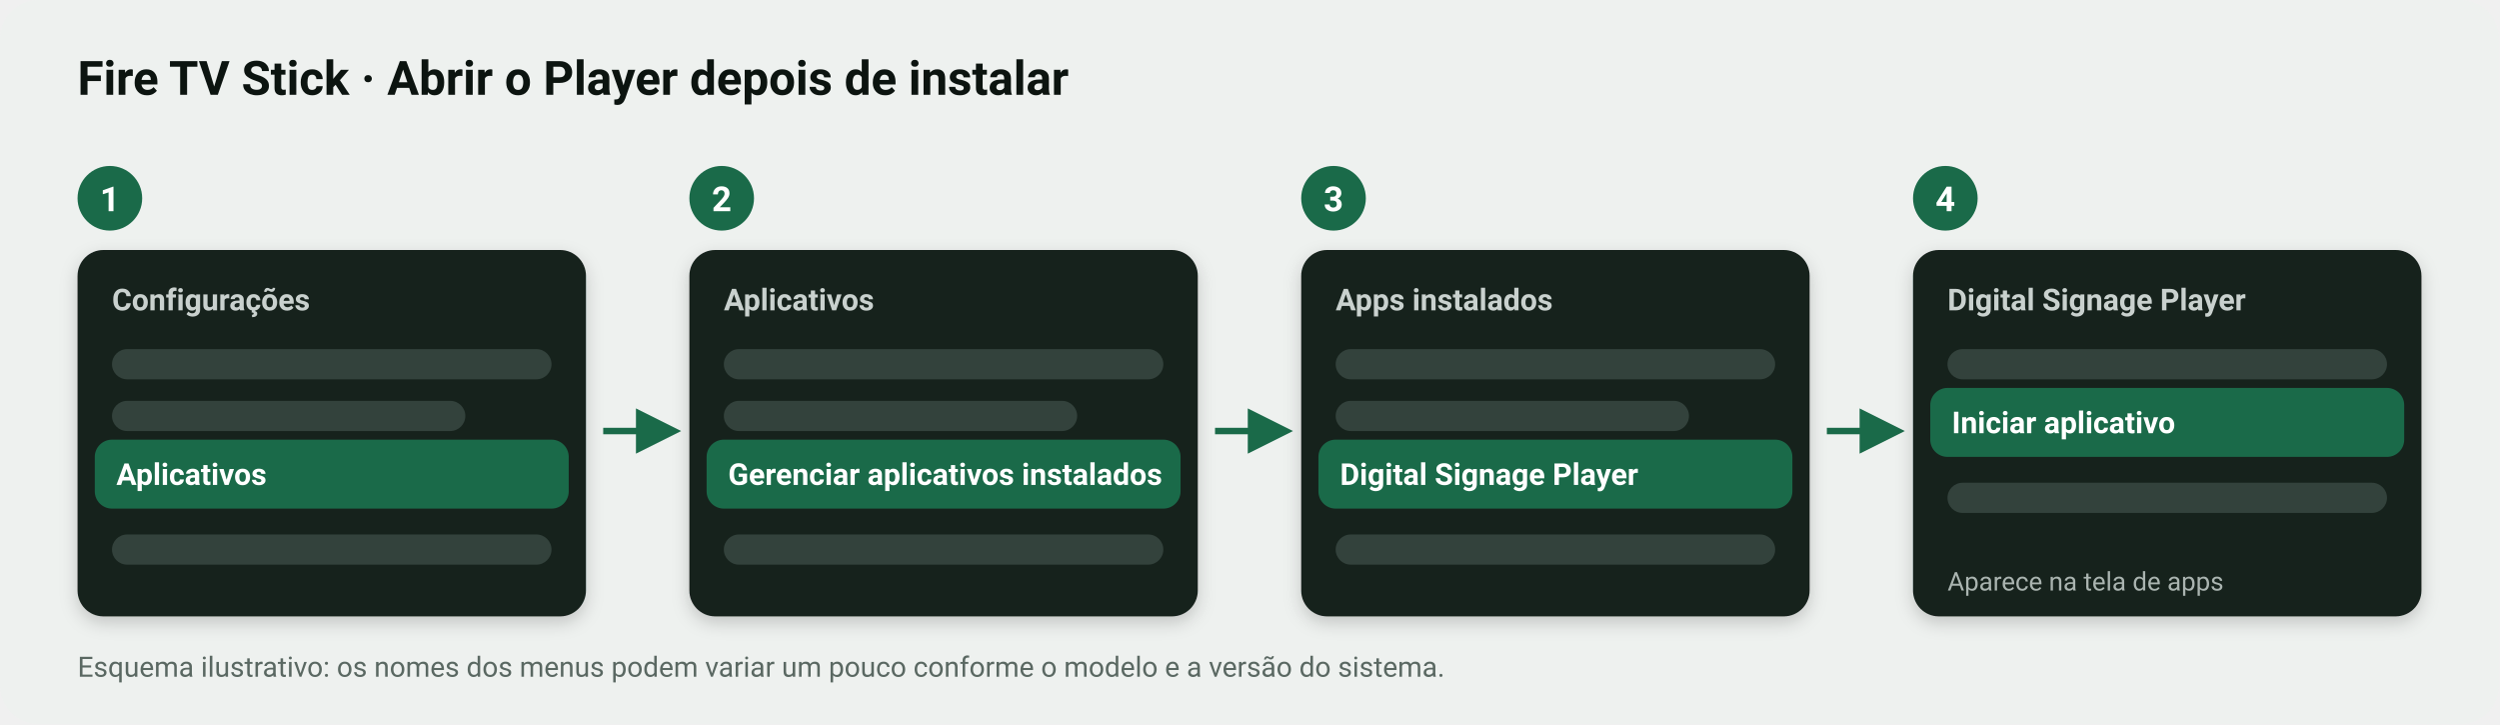
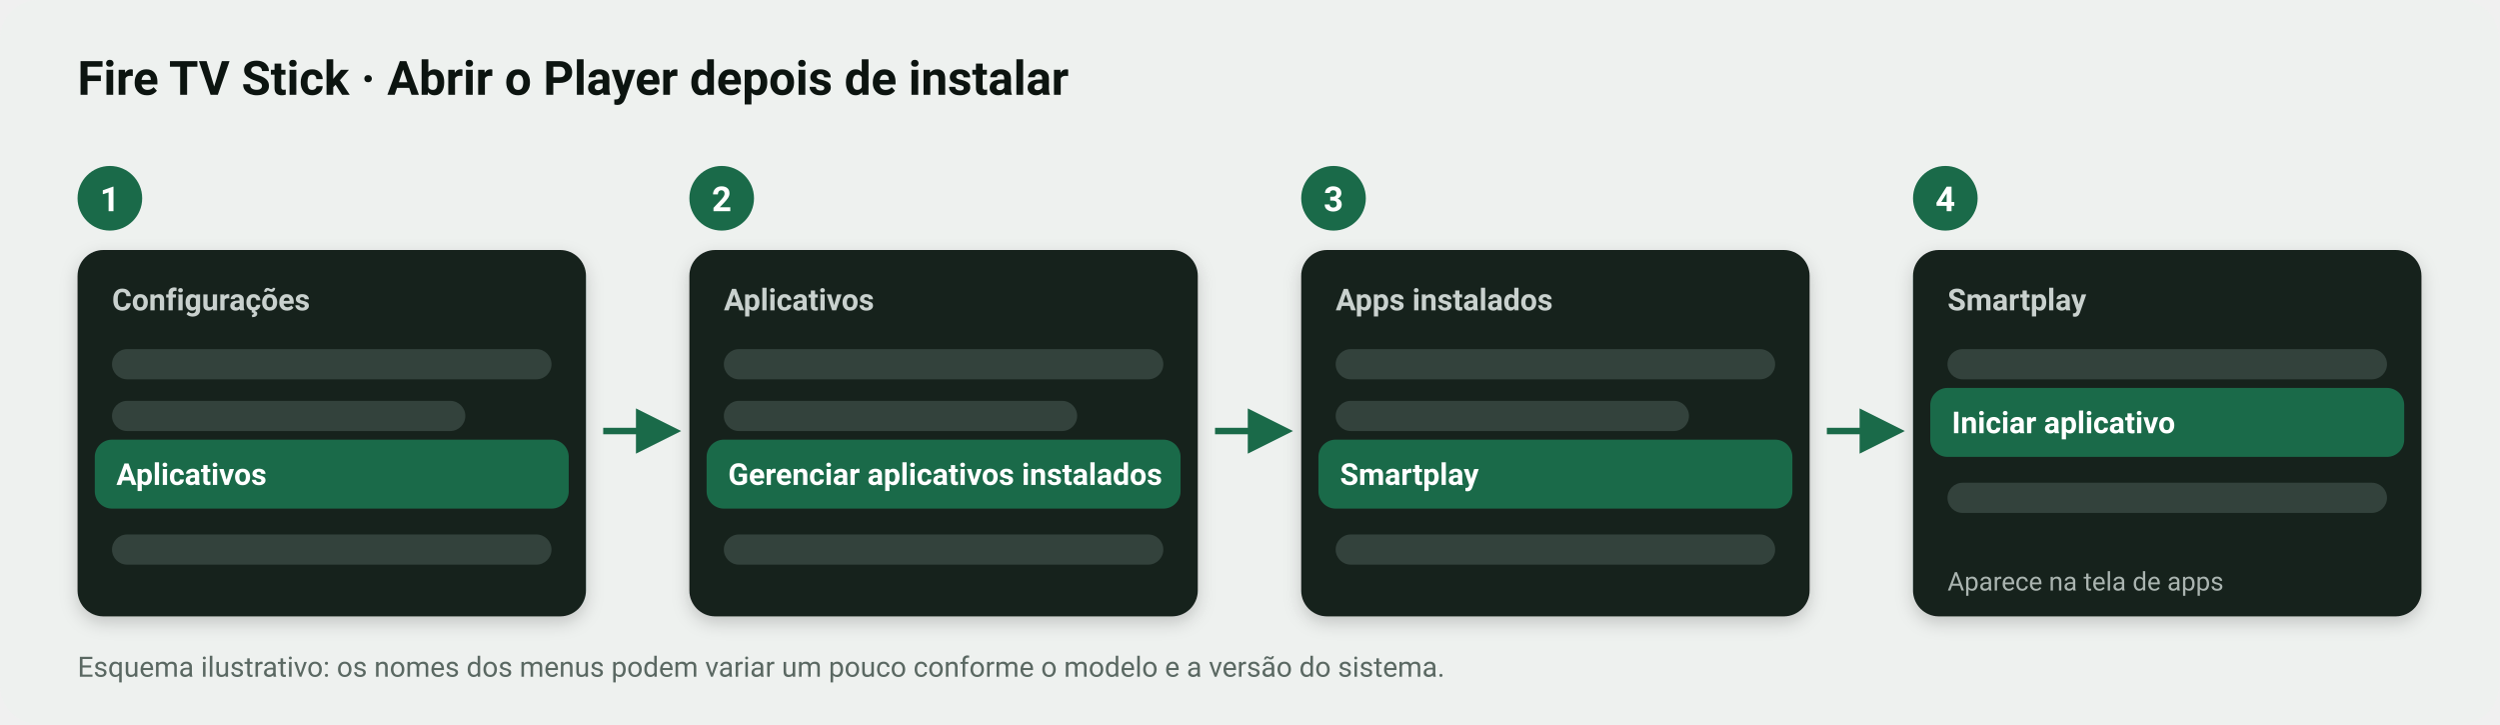
<svg xmlns="http://www.w3.org/2000/svg" viewBox="0 0 1160 336" width="1160" height="336" font-family="'Segoe UI', Roboto, 'Helvetica Neue', Arial, sans-serif">
  <defs>
    <marker id="arrow" viewBox="0 0 10 10" refX="8" refY="5" markerWidth="7" markerHeight="7" orient="auto-start-reverse">
      <path d="M0 0 L10 5 L0 10 z" fill="#1a6a49" />
    </marker>
    <filter id="shadow" x="-10%" y="-10%" width="130%" height="140%">
      <feDropShadow dx="0" dy="3" stdDeviation="4" flood-color="#06120d" flood-opacity=".18" />
    </filter>
  </defs>
  <rect width="1160" height="336" rx="18" fill="#eef1ef" />
  <text x="36" y="44" font-size="22" font-weight="700" fill="#0c1410" text-anchor="start">Fire TV Stick · Abrir o Player depois de instalar</text>
  <circle cx="51" cy="92" r="15" fill="#1a6a49" />
  <text x="51" y="98" font-size="16" font-weight="700" fill="#ffffff" text-anchor="middle">1</text>
  <rect x="36" y="116" width="236" height="170" rx="12" fill="#16201c" filter="url(#shadow)" />
  <text x="52" y="144" font-size="14" font-weight="700" fill="#c9d1ce" text-anchor="start">Configurações</text>
  <rect x="52" y="162" width="204" height="14" rx="7" fill="#33423c" />
  <rect x="52" y="186" width="164" height="14" rx="7" fill="#33423c" />
  <rect x="44" y="204" width="220" height="32" rx="8" fill="#1a6a49" />
  <text x="54" y="225" font-size="14" font-weight="700" fill="#ffffff" text-anchor="start">Aplicativos</text>
  <rect x="52" y="248" width="204" height="14" rx="7" fill="#33423c" />
  <line x1="280" y1="200" x2="312" y2="200" stroke="#1a6a49" stroke-width="3" marker-end="url(#arrow)" />
  <circle cx="335" cy="92" r="15" fill="#1a6a49" />
  <text x="335" y="98" font-size="16" font-weight="700" fill="#ffffff" text-anchor="middle">2</text>
  <rect x="320" y="116" width="236" height="170" rx="12" fill="#16201c" filter="url(#shadow)" />
  <text x="336" y="144" font-size="14" font-weight="700" fill="#c9d1ce" text-anchor="start">Aplicativos</text>
  <rect x="336" y="162" width="204" height="14" rx="7" fill="#33423c" />
  <rect x="336" y="186" width="164" height="14" rx="7" fill="#33423c" />
  <rect x="328" y="204" width="220" height="32" rx="8" fill="#1a6a49" />
  <text x="338" y="225" font-size="14" font-weight="700" fill="#ffffff" text-anchor="start">Gerenciar aplicativos instalados</text>
  <rect x="336" y="248" width="204" height="14" rx="7" fill="#33423c" />
  <line x1="564" y1="200" x2="596" y2="200" stroke="#1a6a49" stroke-width="3" marker-end="url(#arrow)" />
  <circle cx="619" cy="92" r="15" fill="#1a6a49" />
  <text x="619" y="98" font-size="16" font-weight="700" fill="#ffffff" text-anchor="middle">3</text>
  <rect x="604" y="116" width="236" height="170" rx="12" fill="#16201c" filter="url(#shadow)" />
  <text x="620" y="144" font-size="14" font-weight="700" fill="#c9d1ce" text-anchor="start">Apps instalados</text>
  <rect x="620" y="162" width="204" height="14" rx="7" fill="#33423c" />
  <rect x="620" y="186" width="164" height="14" rx="7" fill="#33423c" />
  <rect x="612" y="204" width="220" height="32" rx="8" fill="#1a6a49" />
-   <text x="622" y="225" font-size="14" font-weight="700" fill="#ffffff" text-anchor="start">Digital Signage Player</text>
+   <text x="622" y="225" font-size="14" font-weight="700" fill="#ffffff" text-anchor="start">Smartplay</text>
  <rect x="620" y="248" width="204" height="14" rx="7" fill="#33423c" />
  <line x1="848" y1="200" x2="880" y2="200" stroke="#1a6a49" stroke-width="3" marker-end="url(#arrow)" />
  <circle cx="903" cy="92" r="15" fill="#1a6a49" />
  <text x="903" y="98" font-size="16" font-weight="700" fill="#ffffff" text-anchor="middle">4</text>
  <rect x="888" y="116" width="236" height="170" rx="12" fill="#16201c" filter="url(#shadow)" />
-   <text x="904" y="144" font-size="14" font-weight="700" fill="#c9d1ce" text-anchor="start">Digital Signage Player</text>
+   <text x="904" y="144" font-size="14" font-weight="700" fill="#c9d1ce" text-anchor="start">Smartplay</text>
  <rect x="904" y="162" width="204" height="14" rx="7" fill="#33423c" />
  <rect x="896" y="180" width="220" height="32" rx="8" fill="#1a6a49" />
  <text x="906" y="201" font-size="14" font-weight="700" fill="#ffffff" text-anchor="start">Iniciar aplicativo</text>
  <rect x="904" y="224" width="204" height="14" rx="7" fill="#33423c" />
  <text x="904" y="274" font-size="12" font-weight="400" fill="#aab4b0" text-anchor="start">Aparece na tela de apps</text>
  <text x="36" y="314" font-size="13" font-weight="400" fill="#5a6862" text-anchor="start">Esquema ilustrativo: os nomes dos menus podem variar um pouco conforme o modelo e a versão do sistema.</text>
</svg>
